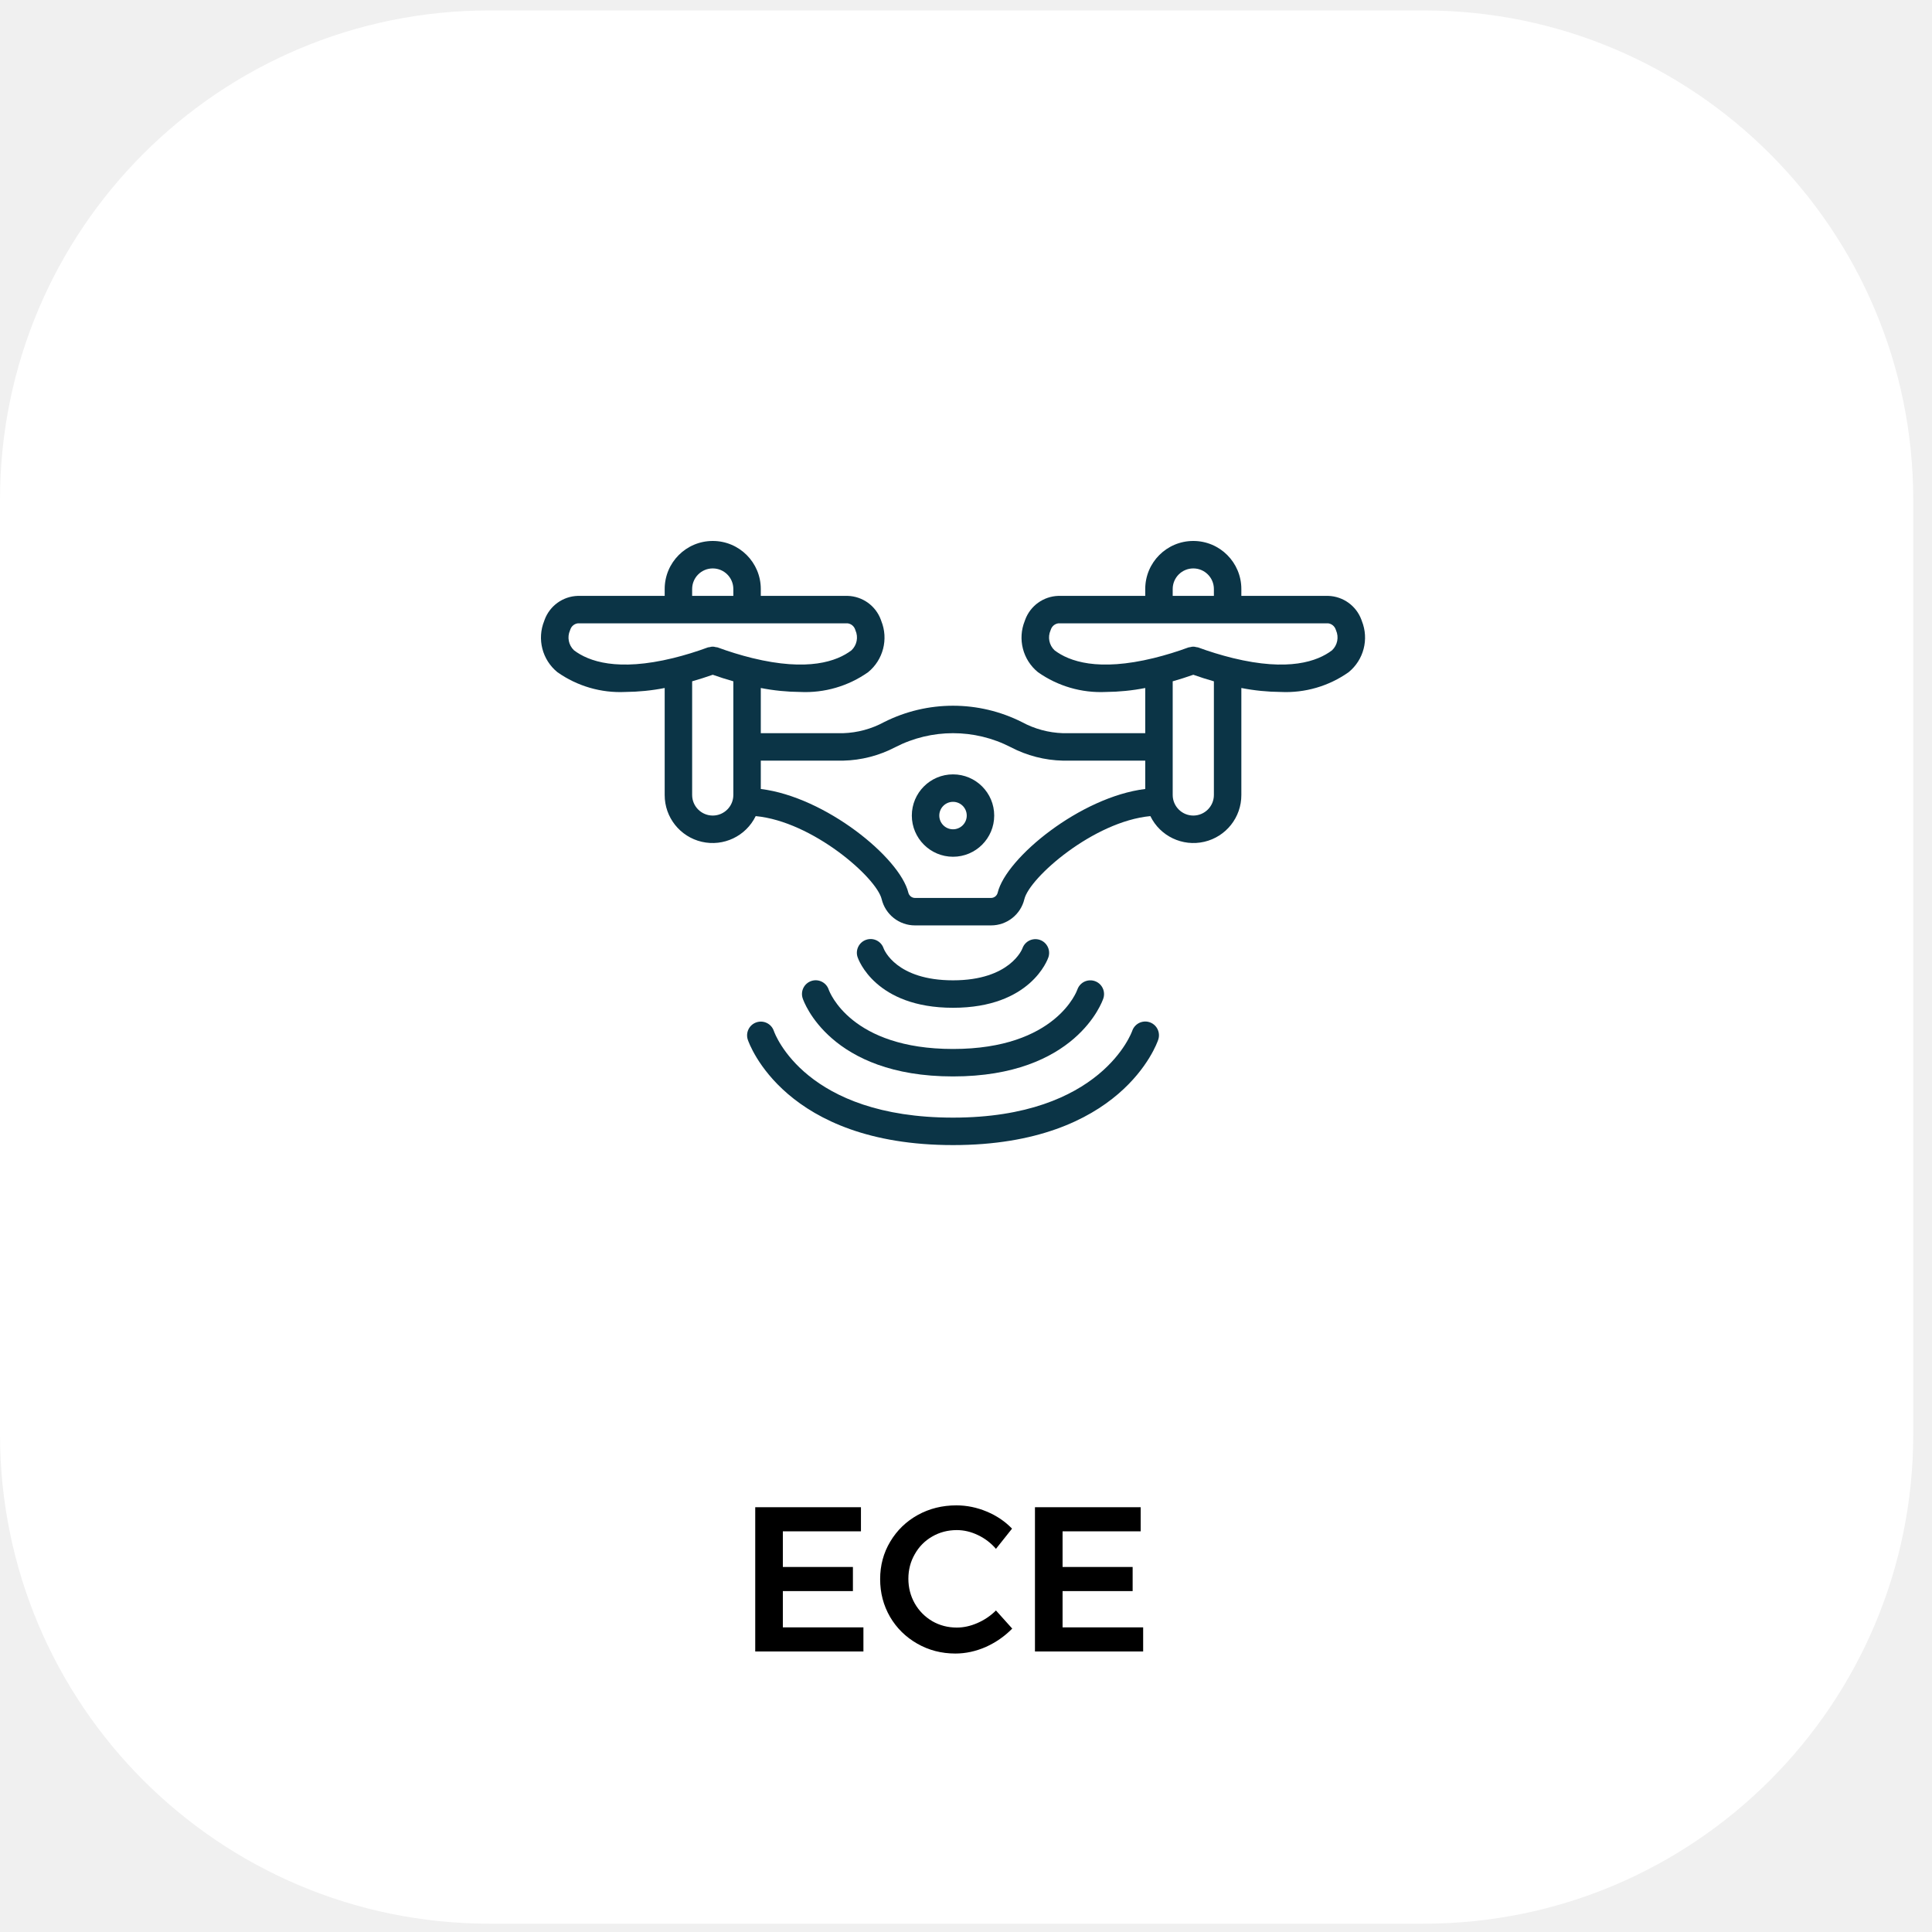
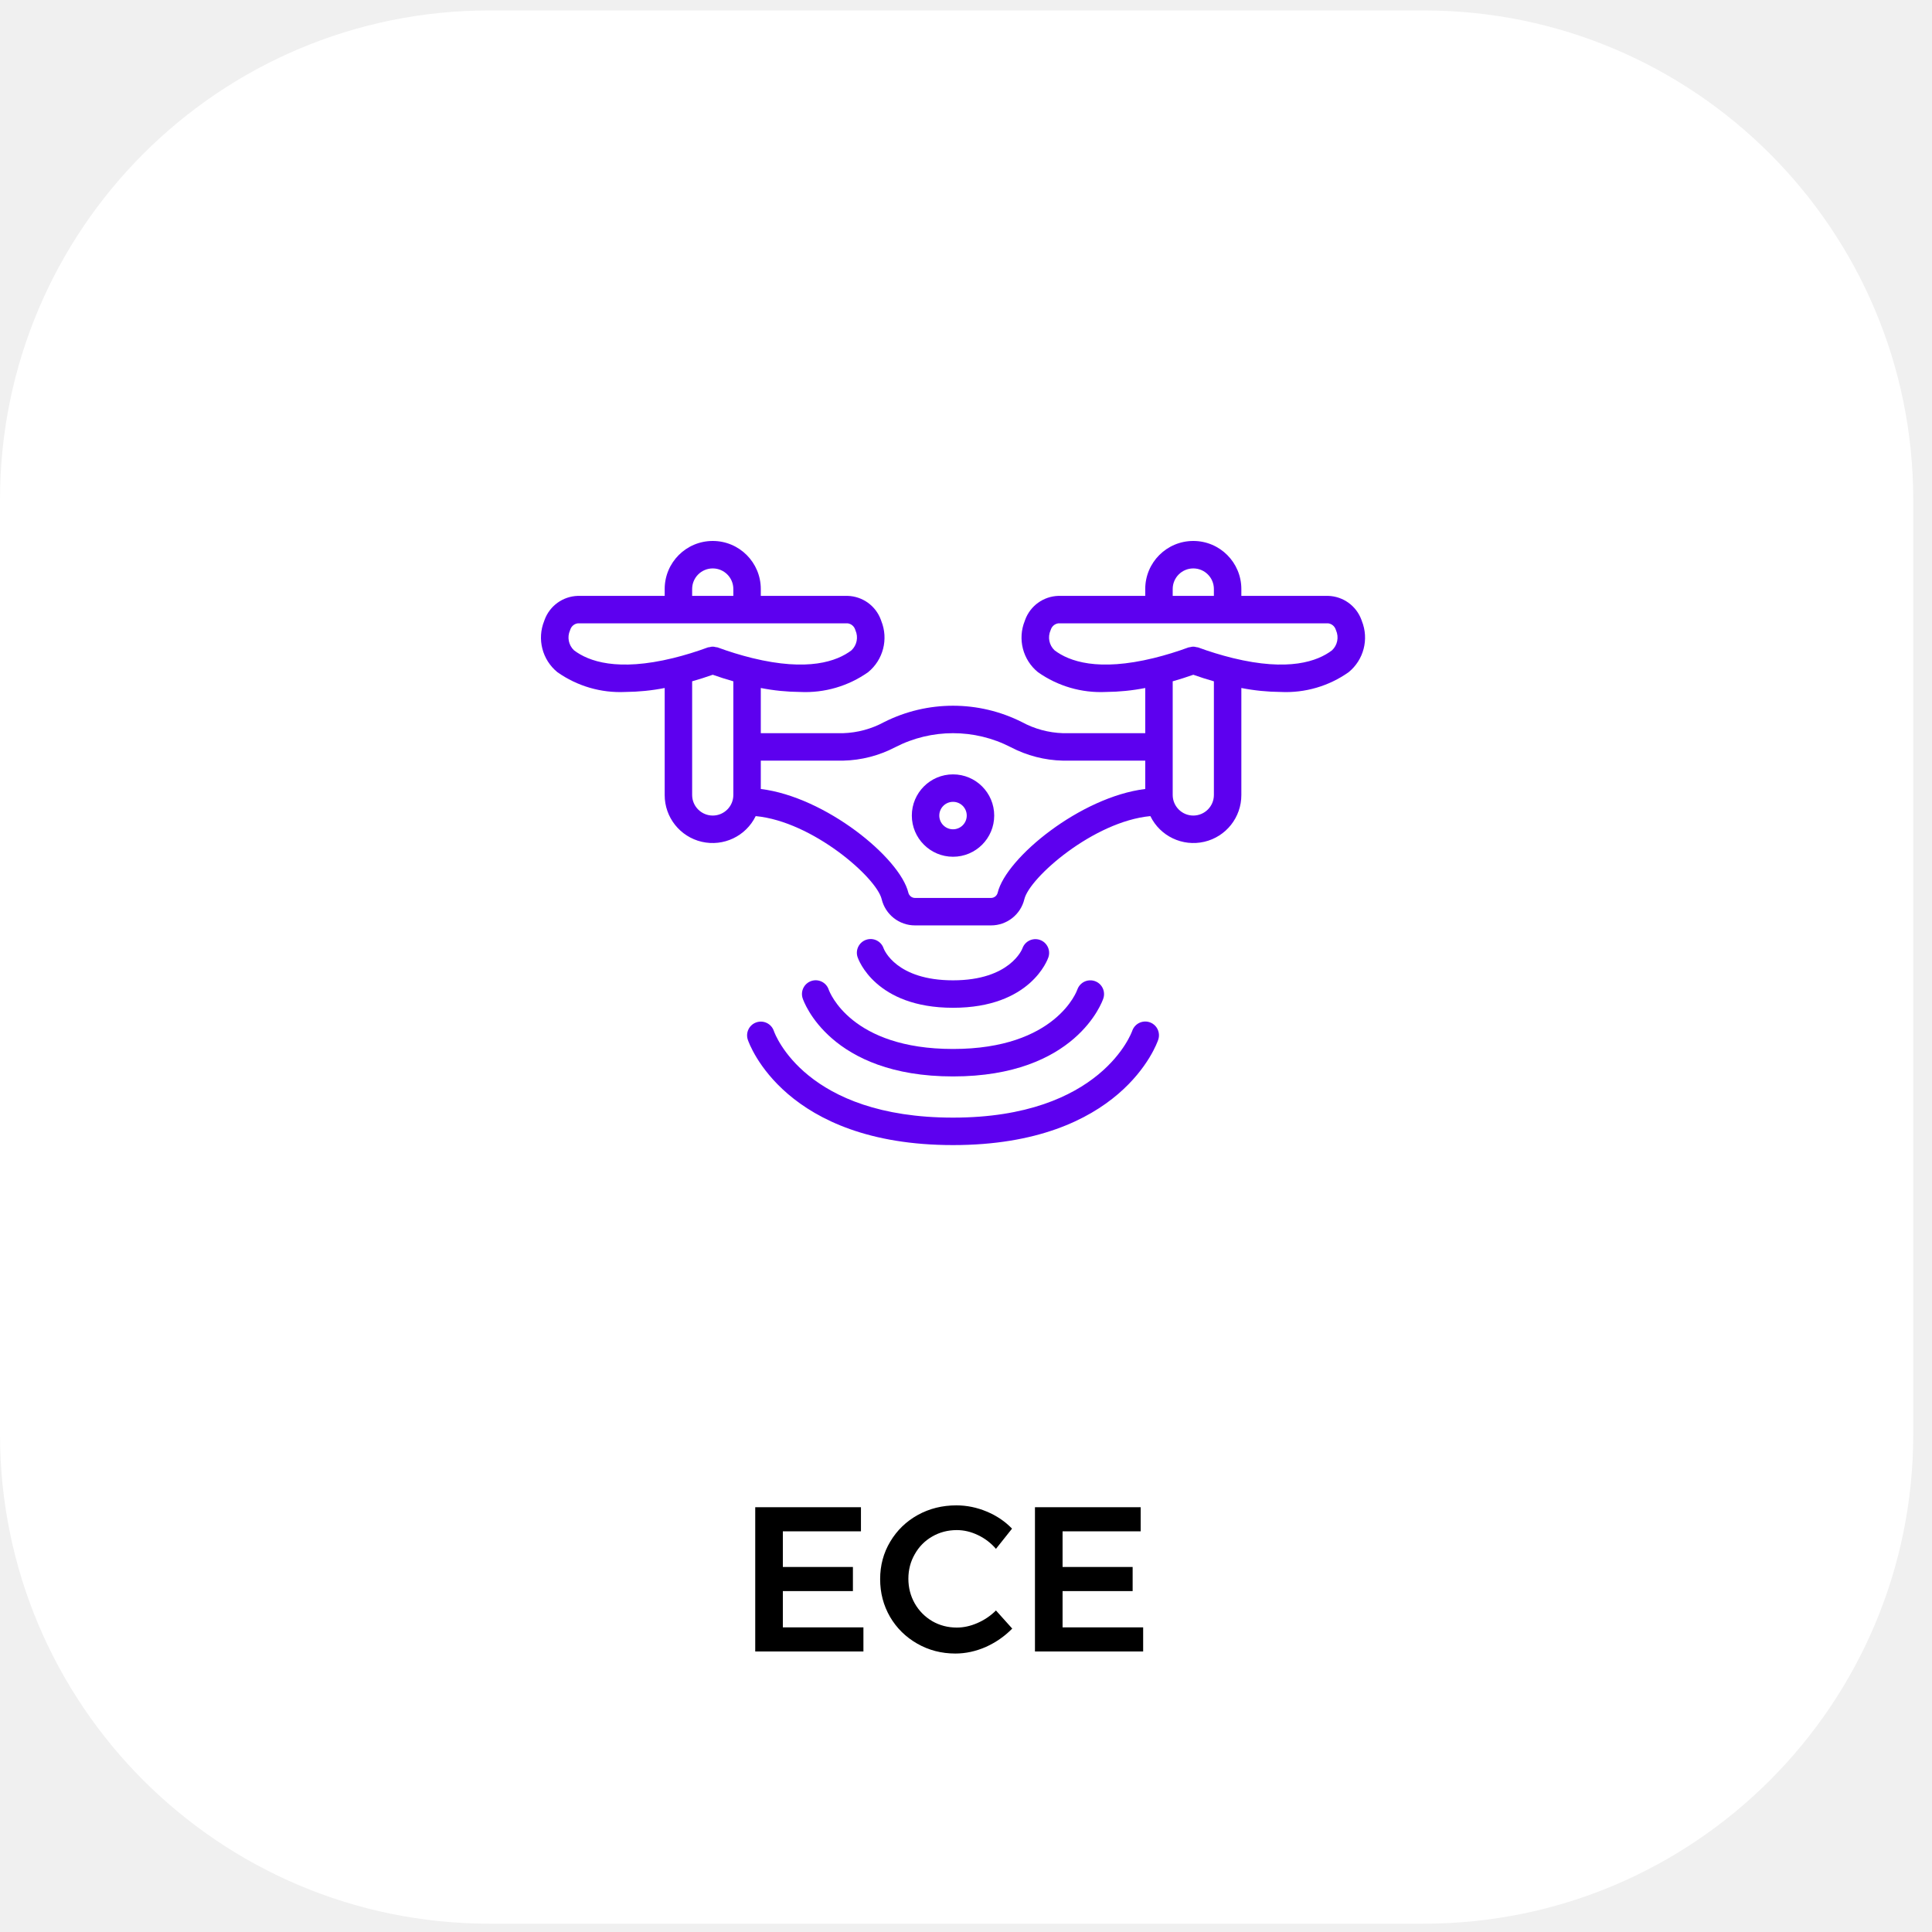
<svg xmlns="http://www.w3.org/2000/svg" width="75" height="75" viewBox="0 0 75 75" fill="none">
  <rect y="0.405" width="74.272" height="74.272" rx="19" fill="white" />
  <path d="M29.318 58.51H33.422V59.446H30.39V60.83H33.11V61.766H30.39V63.174H33.518V64.11H29.318V58.51ZM38.663 60.126C38.465 59.896 38.231 59.718 37.959 59.59C37.692 59.462 37.42 59.398 37.143 59.398C36.796 59.398 36.479 59.48 36.191 59.646C35.903 59.811 35.676 60.04 35.511 60.334C35.345 60.622 35.263 60.939 35.263 61.286C35.263 61.632 35.345 61.952 35.511 62.246C35.676 62.534 35.903 62.763 36.191 62.934C36.479 63.099 36.796 63.182 37.143 63.182C37.409 63.182 37.676 63.123 37.943 63.006C38.215 62.888 38.455 62.726 38.663 62.518L39.295 63.222C39.001 63.52 38.66 63.758 38.271 63.934C37.881 64.104 37.487 64.19 37.087 64.19C36.548 64.19 36.055 64.062 35.607 63.806C35.159 63.55 34.807 63.203 34.551 62.766C34.295 62.323 34.167 61.835 34.167 61.302C34.167 60.768 34.297 60.283 34.559 59.846C34.82 59.408 35.175 59.064 35.623 58.814C36.076 58.563 36.577 58.438 37.127 58.438C37.527 58.438 37.919 58.518 38.303 58.678C38.687 58.838 39.015 59.059 39.287 59.342L38.663 60.126ZM40.177 58.51H44.281V59.446H41.249V60.83H43.969V61.766H41.249V63.174H44.377V64.11H40.177V58.51Z" fill="black" />
-   <path d="M36.996 39.122C40.011 39.122 40.673 37.239 40.7 37.159C40.76 36.978 40.719 36.779 40.593 36.636C40.467 36.494 40.274 36.43 40.087 36.468C39.901 36.506 39.749 36.641 39.688 36.821C39.684 36.834 39.215 38.056 36.996 38.056C34.801 38.056 34.325 36.878 34.301 36.814C34.206 36.535 33.904 36.387 33.625 36.482C33.346 36.577 33.197 36.88 33.292 37.158C33.319 37.239 33.982 39.122 36.996 39.122Z" fill="#0B3446" />
-   <path d="M32.17 38.416C32.076 38.138 31.774 37.988 31.495 38.082C31.216 38.176 31.066 38.479 31.161 38.758C31.202 38.881 32.225 41.787 36.996 41.787C41.767 41.787 42.791 38.881 42.832 38.758C42.892 38.577 42.851 38.378 42.725 38.235C42.599 38.093 42.406 38.029 42.219 38.067C42.033 38.105 41.881 38.24 41.821 38.42C41.813 38.444 41.008 40.721 36.996 40.721C33.042 40.721 32.207 38.519 32.17 38.416Z" fill="#0B3446" />
-   <path d="M30.039 40.017C29.943 39.741 29.642 39.593 29.365 39.687C29.088 39.78 28.938 40.079 29.028 40.357C29.084 40.524 30.469 44.452 36.996 44.452C43.524 44.452 44.908 40.524 44.964 40.357C45.024 40.176 44.983 39.977 44.857 39.834C44.731 39.692 44.538 39.627 44.351 39.666C44.165 39.704 44.013 39.839 43.952 40.019C43.941 40.053 42.764 43.386 36.996 43.386C31.286 43.386 30.09 40.163 30.039 40.017Z" fill="#0B3446" />
-   <path d="M36.996 33.259C37.879 33.259 38.595 32.543 38.595 31.66C38.595 30.777 37.879 30.061 36.996 30.061C36.113 30.061 35.397 30.777 35.397 31.66C35.398 32.543 36.114 33.258 36.996 33.259ZM36.996 31.127C37.291 31.127 37.529 31.366 37.529 31.66C37.529 31.954 37.291 32.193 36.996 32.193C36.702 32.193 36.463 31.954 36.463 31.66C36.463 31.366 36.702 31.127 36.996 31.127Z" fill="#0B3446" />
-   <path d="M21.637 26.093C22.406 26.636 23.334 26.907 24.274 26.862C24.787 26.858 25.299 26.807 25.803 26.708V30.861C25.8 31.728 26.398 32.482 27.242 32.678C28.087 32.874 28.956 32.461 29.336 31.681C31.541 31.89 34.022 34.063 34.226 34.904C34.37 35.503 34.905 35.925 35.521 35.924H38.471C39.087 35.925 39.623 35.503 39.766 34.904C39.97 34.063 42.452 31.89 44.657 31.681C45.036 32.461 45.905 32.874 46.75 32.678C47.595 32.482 48.192 31.728 48.189 30.861V26.708C48.693 26.807 49.205 26.858 49.718 26.862C50.658 26.907 51.585 26.637 52.353 26.095C52.941 25.616 53.149 24.811 52.867 24.108C52.863 24.092 52.857 24.077 52.851 24.062C52.651 23.518 52.142 23.151 51.563 23.132H48.189V22.866C48.189 21.835 47.354 21 46.324 21C45.293 21 44.458 21.835 44.458 22.866V23.132H41.084C40.505 23.15 39.995 23.518 39.796 24.062C39.79 24.076 39.785 24.09 39.781 24.105C39.497 24.808 39.704 25.614 40.292 26.093C41.061 26.636 41.989 26.907 42.929 26.862C43.443 26.858 43.954 26.807 44.458 26.708V28.462H41.26C40.705 28.444 40.162 28.297 39.674 28.033C37.99 27.184 36.002 27.184 34.318 28.033C33.83 28.297 33.287 28.444 32.732 28.462H29.534V26.708C30.038 26.807 30.55 26.858 31.063 26.862C32.003 26.907 32.93 26.637 33.699 26.095C34.286 25.616 34.495 24.811 34.212 24.108C34.208 24.092 34.202 24.077 34.196 24.062C33.997 23.518 33.487 23.15 32.908 23.132H29.534V22.866C29.534 21.835 28.699 21 27.669 21C26.638 21 25.803 21.835 25.803 22.866V23.132H22.429C21.85 23.15 21.34 23.518 21.141 24.062C21.136 24.076 21.13 24.09 21.126 24.105C20.842 24.808 21.049 25.614 21.637 26.093ZM27.669 31.66C27.227 31.659 26.869 31.302 26.869 30.861V26.448C27.137 26.372 27.404 26.287 27.669 26.194C27.933 26.288 28.2 26.372 28.468 26.448V30.861C28.468 31.302 28.11 31.659 27.669 31.66ZM46.324 31.66C45.882 31.659 45.525 31.302 45.524 30.861V26.448C45.792 26.372 46.058 26.288 46.324 26.194C46.589 26.288 46.856 26.373 47.123 26.449V30.861C47.123 31.302 46.765 31.659 46.324 31.66ZM45.524 22.866C45.524 22.424 45.882 22.066 46.324 22.066C46.765 22.066 47.123 22.424 47.123 22.866V23.132H45.524V22.866ZM40.937 25.244C40.727 25.045 40.665 24.736 40.782 24.471C40.787 24.46 40.791 24.448 40.795 24.435C40.839 24.308 40.95 24.216 41.084 24.198H51.563C51.696 24.216 51.807 24.308 51.851 24.434C51.855 24.447 51.86 24.459 51.865 24.471C51.982 24.736 51.92 25.046 51.709 25.245C51.145 25.675 50.02 26.075 47.858 25.546C47.401 25.433 46.95 25.295 46.508 25.132C46.483 25.126 46.458 25.122 46.433 25.12C46.361 25.097 46.284 25.098 46.212 25.12C46.188 25.122 46.163 25.126 46.139 25.132C45.698 25.295 45.247 25.433 44.79 25.546C42.627 26.075 41.502 25.675 40.937 25.244ZM32.732 29.528C33.437 29.512 34.129 29.333 34.754 29.006C36.161 28.281 37.831 28.281 39.238 29.006C39.863 29.333 40.555 29.512 41.26 29.528H44.458V30.628C41.947 30.937 39.059 33.296 38.73 34.653C38.702 34.773 38.594 34.858 38.471 34.858H35.521C35.398 34.858 35.291 34.773 35.262 34.653C34.933 33.296 32.045 30.937 29.534 30.628V29.528H32.732ZM26.869 22.866C26.869 22.424 27.227 22.066 27.669 22.066C28.11 22.066 28.468 22.424 28.468 22.866V23.132H26.869V22.866ZM22.128 24.471C22.132 24.46 22.137 24.448 22.141 24.435C22.184 24.308 22.296 24.216 22.429 24.198H32.908C33.041 24.216 33.152 24.307 33.196 24.434C33.2 24.447 33.205 24.459 33.209 24.471C33.327 24.736 33.264 25.046 33.054 25.245C32.49 25.674 31.365 26.075 29.203 25.546C28.746 25.433 28.295 25.294 27.853 25.131C27.828 25.126 27.803 25.122 27.778 25.12C27.706 25.097 27.629 25.097 27.557 25.12C27.532 25.122 27.508 25.126 27.484 25.131C27.043 25.294 26.592 25.433 26.135 25.546C23.971 26.076 22.847 25.674 22.282 25.244C22.072 25.045 22.01 24.735 22.128 24.471Z" fill="#0B3446" />
+   <path d="M36.996 39.122C40.011 39.122 40.673 37.239 40.7 37.159C40.76 36.978 40.719 36.779 40.593 36.636C40.467 36.494 40.274 36.43 40.087 36.468C39.901 36.506 39.749 36.641 39.688 36.821C39.684 36.834 39.215 38.056 36.996 38.056C34.801 38.056 34.325 36.878 34.301 36.814C34.206 36.535 33.904 36.387 33.625 36.482C33.346 36.577 33.197 36.88 33.292 37.158C33.319 37.239 33.982 39.122 36.996 39.122Z" fill="#5D00EF" />
+   <path d="M32.17 38.416C32.076 38.138 31.774 37.988 31.495 38.082C31.216 38.176 31.066 38.479 31.16 38.758C31.201 38.881 32.225 41.787 36.996 41.787C41.767 41.787 42.791 38.881 42.832 38.758C42.892 38.577 42.851 38.378 42.725 38.235C42.599 38.093 42.406 38.029 42.219 38.067C42.033 38.105 41.881 38.24 41.82 38.42C41.813 38.444 41.007 40.721 36.996 40.721C33.042 40.721 32.207 38.519 32.17 38.416Z" fill="#5D00EF" />
+   <path d="M30.039 40.017C29.943 39.741 29.642 39.593 29.365 39.687C29.088 39.78 28.938 40.079 29.028 40.357C29.084 40.524 30.469 44.452 36.996 44.452C43.524 44.452 44.908 40.524 44.964 40.357C45.024 40.176 44.983 39.977 44.857 39.834C44.731 39.692 44.538 39.627 44.351 39.666C44.165 39.704 44.013 39.839 43.952 40.019C43.941 40.053 42.764 43.386 36.996 43.386C31.286 43.386 30.09 40.163 30.039 40.017Z" fill="#5D00EF" />
+   <path d="M36.996 33.259C37.879 33.259 38.595 32.543 38.595 31.66C38.595 30.777 37.879 30.061 36.996 30.061C36.113 30.061 35.397 30.777 35.397 31.66C35.398 32.543 36.113 33.258 36.996 33.259ZM36.996 31.127C37.291 31.127 37.529 31.366 37.529 31.66C37.529 31.954 37.291 32.193 36.996 32.193C36.702 32.193 36.463 31.954 36.463 31.66C36.463 31.366 36.702 31.127 36.996 31.127Z" fill="#5D00EF" />
+   <path d="M21.637 26.093C22.406 26.636 23.334 26.907 24.274 26.862C24.787 26.858 25.299 26.807 25.803 26.708V30.861C25.8 31.728 26.398 32.482 27.242 32.678C28.087 32.874 28.956 32.461 29.336 31.681C31.541 31.89 34.022 34.063 34.226 34.904C34.37 35.503 34.905 35.925 35.521 35.924H38.471C39.087 35.925 39.623 35.503 39.766 34.904C39.97 34.063 42.452 31.89 44.657 31.681C45.036 32.461 45.905 32.874 46.75 32.678C47.595 32.482 48.192 31.728 48.189 30.861V26.708C48.693 26.807 49.205 26.858 49.718 26.862C50.658 26.907 51.585 26.637 52.353 26.095C52.941 25.616 53.149 24.811 52.867 24.108C52.863 24.092 52.857 24.077 52.851 24.062C52.651 23.518 52.142 23.151 51.563 23.132H48.189V22.866C48.189 21.835 47.354 21 46.324 21C45.293 21 44.458 21.835 44.458 22.866V23.132H41.084C40.505 23.15 39.995 23.518 39.796 24.062C39.79 24.076 39.785 24.09 39.781 24.105C39.497 24.808 39.704 25.614 40.292 26.093C41.061 26.636 41.989 26.907 42.929 26.862C43.443 26.858 43.954 26.807 44.458 26.708V28.462H41.26C40.705 28.444 40.162 28.297 39.674 28.033C37.99 27.184 36.002 27.184 34.318 28.033C33.83 28.297 33.287 28.444 32.732 28.462H29.534V26.708C30.038 26.807 30.55 26.858 31.063 26.862C32.003 26.907 32.93 26.637 33.699 26.095C34.286 25.616 34.495 24.811 34.212 24.108C34.208 24.092 34.202 24.077 34.196 24.062C33.997 23.518 33.487 23.15 32.908 23.132H29.534V22.866C29.534 21.835 28.699 21 27.669 21C26.638 21 25.803 21.835 25.803 22.866V23.132H22.429C21.85 23.15 21.34 23.518 21.141 24.062C21.136 24.076 21.13 24.09 21.126 24.105C20.842 24.808 21.049 25.614 21.637 26.093ZM27.669 31.66C27.227 31.659 26.869 31.302 26.869 30.861V26.448C27.137 26.372 27.404 26.287 27.669 26.194C27.933 26.288 28.2 26.372 28.468 26.448V30.861C28.468 31.302 28.11 31.659 27.669 31.66ZM46.324 31.66C45.882 31.659 45.525 31.302 45.524 30.861V26.448C45.792 26.372 46.058 26.288 46.324 26.194C46.589 26.288 46.856 26.373 47.123 26.449V30.861C47.123 31.302 46.765 31.659 46.324 31.66ZM45.524 22.866C45.524 22.424 45.882 22.066 46.324 22.066C46.765 22.066 47.123 22.424 47.123 22.866V23.132H45.524V22.866ZM40.937 25.244C40.727 25.045 40.665 24.736 40.782 24.471C40.787 24.46 40.791 24.448 40.795 24.435C40.839 24.308 40.95 24.216 41.084 24.198H51.563C51.696 24.216 51.807 24.308 51.851 24.434C51.855 24.447 51.86 24.459 51.865 24.471C51.982 24.736 51.92 25.046 51.709 25.245C51.145 25.675 50.02 26.075 47.858 25.546C47.401 25.433 46.95 25.295 46.508 25.132C46.483 25.126 46.458 25.122 46.433 25.12C46.361 25.097 46.284 25.098 46.212 25.12C46.188 25.122 46.163 25.126 46.139 25.132C45.698 25.295 45.247 25.433 44.79 25.546C42.627 26.075 41.502 25.675 40.937 25.244ZM32.732 29.528C33.437 29.512 34.129 29.333 34.754 29.006C36.161 28.281 37.831 28.281 39.238 29.006C39.863 29.333 40.555 29.512 41.26 29.528H44.458V30.628C41.947 30.937 39.059 33.296 38.73 34.653C38.702 34.773 38.594 34.858 38.471 34.858H35.521C35.398 34.858 35.291 34.773 35.262 34.653C34.933 33.296 32.045 30.937 29.534 30.628V29.528H32.732ZM26.869 22.866C26.869 22.424 27.227 22.066 27.669 22.066C28.11 22.066 28.468 22.424 28.468 22.866V23.132H26.869V22.866ZM22.128 24.471C22.132 24.46 22.137 24.448 22.141 24.435C22.184 24.308 22.296 24.216 22.429 24.198H32.908C33.041 24.216 33.152 24.307 33.196 24.434C33.2 24.447 33.205 24.459 33.209 24.471C33.327 24.736 33.264 25.046 33.054 25.245C32.49 25.674 31.365 26.075 29.203 25.546C28.746 25.433 28.295 25.294 27.853 25.131C27.828 25.126 27.803 25.122 27.778 25.12C27.706 25.097 27.629 25.097 27.557 25.12C27.532 25.122 27.508 25.126 27.484 25.131C27.043 25.294 26.592 25.433 26.135 25.546C23.971 26.076 22.847 25.674 22.282 25.244C22.072 25.045 22.01 24.735 22.128 24.471Z" fill="#5D00EF" />
</svg>
